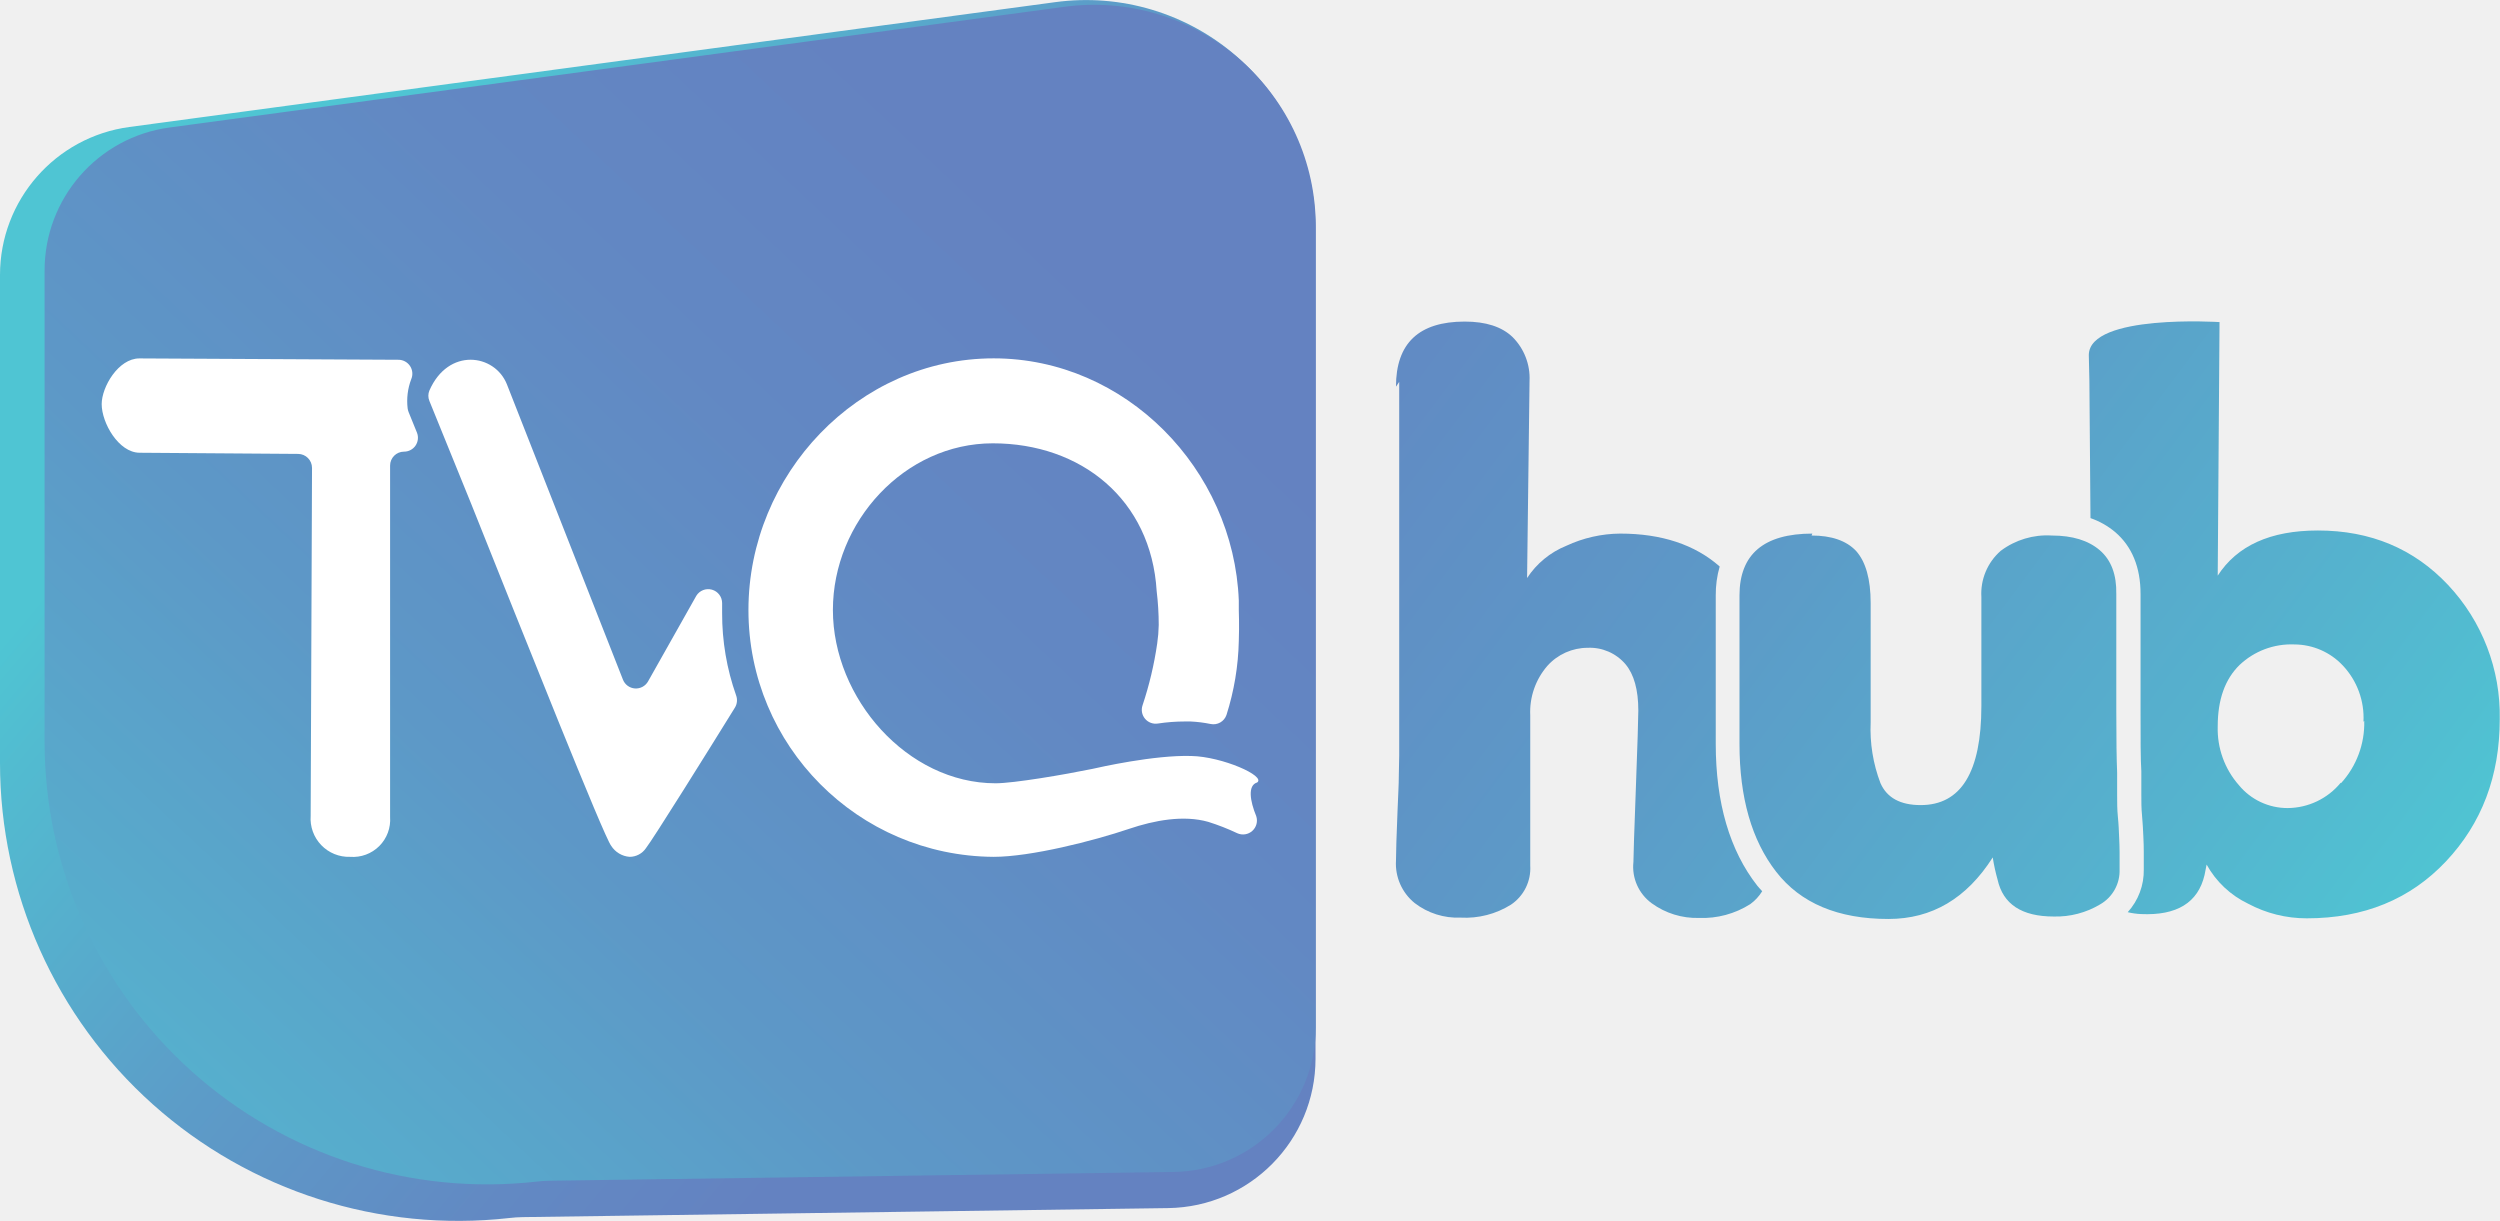
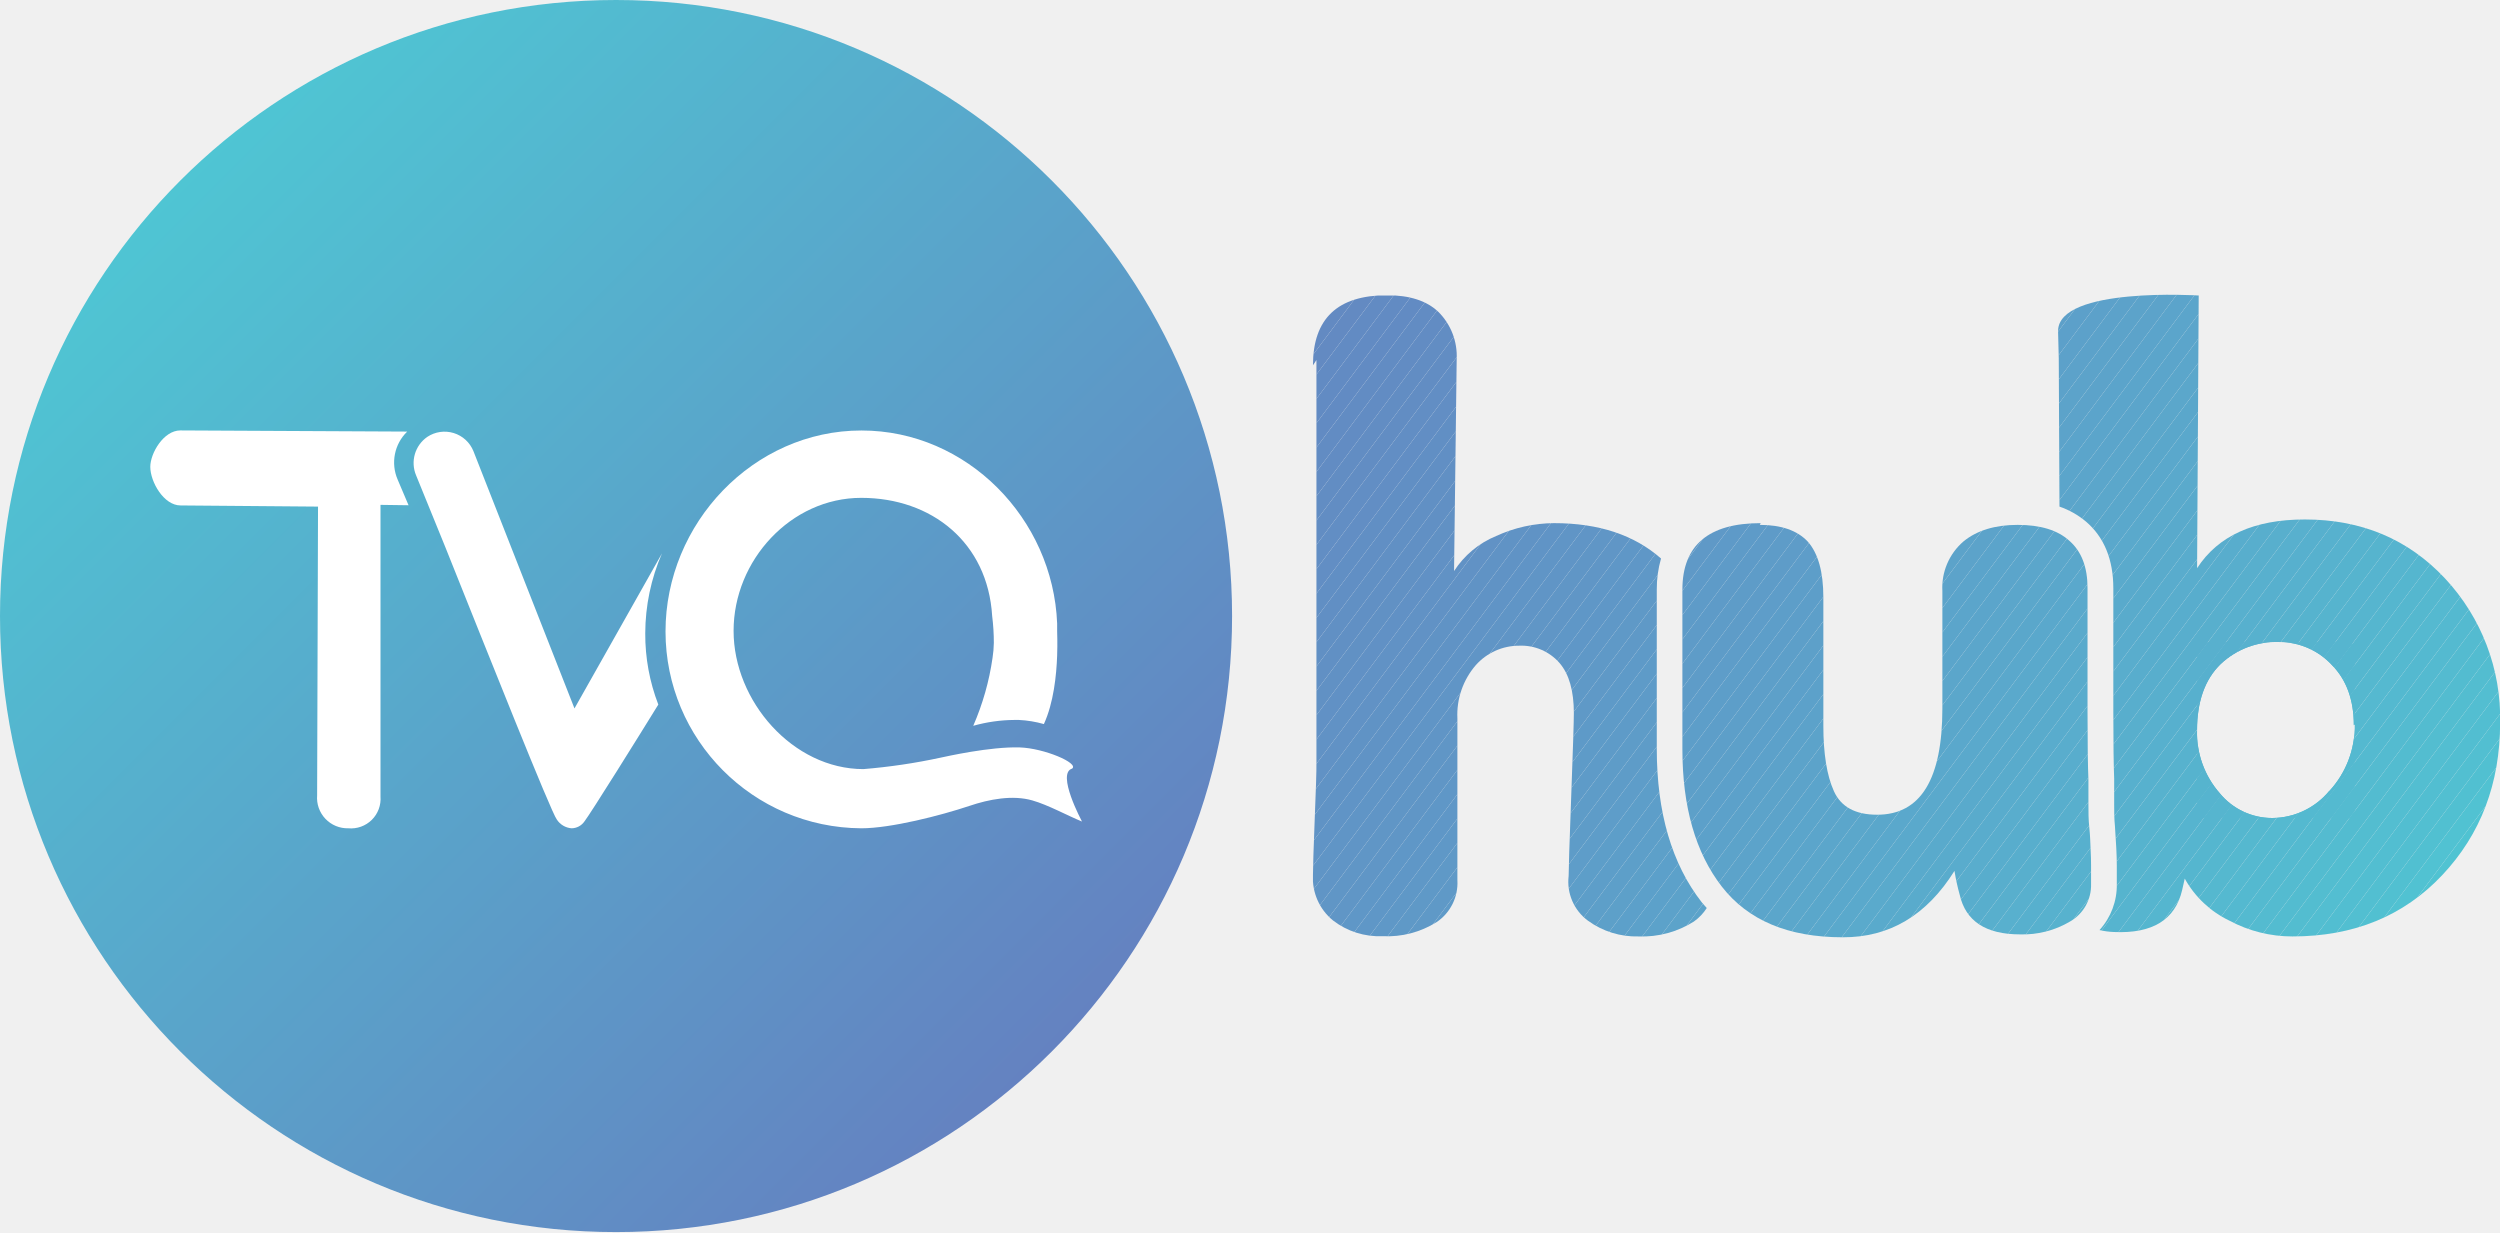
- <svg xmlns="http://www.w3.org/2000/svg" xmlns:xlink="http://www.w3.org/1999/xlink" viewBox="0 0 387.47 189.23">
+ <svg xmlns="http://www.w3.org/2000/svg" id="Layer_1" data-name="Layer 1" viewBox="0 0 388.57 191.5">
  <defs>
-     <style>
-             .cls-1{fill:url(#linear-gradient);}.cls-2{fill:url(#linear-gradient-2);}.cls-3{fill:url(#linear-gradient-3);}.cls-4{fill:url(#linear-gradient-4);}.cls-5{fill:url(#linear-gradient-5);}.cls-6{fill:#fff;}
-         </style>
-     <linearGradient id="linear-gradient" x1="23.32" y1="19.11" x2="209.73" y2="175.69" gradientUnits="userSpaceOnUse">
-       <stop offset="0.14" stop-color="#4fc5d3" />
-       <stop offset="0.2" stop-color="#52bbd0" />
-       <stop offset="0.42" stop-color="#5c9cc8" />
-       <stop offset="0.61" stop-color="#6289c3" />
-       <stop offset="0.74" stop-color="#6482c1" />
-     </linearGradient>
-     <linearGradient id="linear-gradient-2" x1="1.58" y1="211.02" x2="200.03" y2="-0.05" gradientUnits="userSpaceOnUse">
+     <style>.cls-1{fill:none;}.cls-2{clip-path:url(#clip-path);}.cls-3{fill:#56b4ce;}.cls-4{fill:#56b3ce;}.cls-5{fill:#57b2ce;}.cls-6{fill:#57b1ce;}.cls-7{fill:#57b0ce;}.cls-8{fill:#58b0ce;}.cls-9{fill:#58afcd;}.cls-10{fill:#58aecd;}.cls-11{fill:#58adcd;}.cls-12{fill:#59adcd;}.cls-13{fill:#59accd;}.cls-14{fill:#59abcc;}.cls-15{fill:#59aacc;}.cls-16{fill:#5aaacc;}.cls-17{fill:#5aa9cc;}.cls-18{fill:#5aa8cc;}.cls-19{fill:#5aa7cb;}.cls-20{fill:#5ba7cb;}.cls-21{fill:#5ba6cb;}.cls-22{fill:#5ba5cb;}.cls-23{fill:#5ba4cb;}.cls-24{fill:#5ca3ca;}.cls-25{fill:#5ca2ca;}.cls-26{fill:#5ca1ca;}.cls-27{fill:#5ca0ca;}.cls-28{fill:#5da0c9;}.cls-29{fill:#5d9fc9;}.cls-30{fill:#5d9ec9;}.cls-31{fill:#5e9dc9;}.cls-32{fill:#5e9cc8;}.cls-33{fill:#5e9bc8;}.cls-34{fill:#5e9ac8;}.cls-35{fill:#5f99c7;}.cls-36{fill:#5f98c7;}.cls-37{clip-path:url(#clip-path-2);}.cls-38{fill:#5f97c7;}.cls-39{fill:#6096c6;}.cls-40{fill:#6095c6;}.cls-41{fill:#6094c6;}.cls-42{fill:#6093c5;}.cls-43{fill:#6192c5;}.cls-44{fill:#6191c5;}.cls-45{fill:#6191c4;}.cls-46{fill:#6190c4;}.cls-47{fill:#618fc4;}.cls-48{fill:#628ec4;}.cls-49{fill:#628dc3;}.cls-50{fill:#628cc3;}.cls-51{fill:#628bc3;}.cls-52{fill:#638ac2;}.cls-53{fill:#6389c2;}.cls-54{clip-path:url(#clip-path-3);}.cls-55{fill:#53bcd0;}.cls-56{fill:#54bbd0;}.cls-57{fill:#54bad0;}.cls-58{fill:#54b9d0;}.cls-59{fill:#55b9d0;}.cls-60{fill:#55b8cf;}.cls-61{fill:#55b7cf;}.cls-62{fill:#55b6cf;}.cls-63{fill:#56b5cf;}.cls-64{fill:#56b4cf;}.cls-65{fill:#4fc5d3;}.cls-66{fill:#50c3d2;}.cls-67{fill:#51c2d2;}.cls-68{fill:#51c0d1;}.cls-69{fill:#52bfd1;}.cls-70{fill:#52bed1;}.cls-71{fill:#53bed1;}.cls-72{fill:#53bdd0;}.cls-73{fill:url(#linear-gradient);}.cls-74{fill:#fff;}</style>
+     <clipPath id="clip-path" transform="translate(-5.71 -3.26)">
+       <path class="cls-1" d="M279.23,84.84q5,0,7.44,2.58c1.62,1.81,2.44,4.71,2.44,8.69v19.94c0,4.34.54,7.74,1.64,10.18s3.33,3.66,6.72,3.66q10.14,0,10.14-16.55V95.15a9.49,9.49,0,0,1,3.27-7.73q3.14-2.58,8.44-2.58t8,2.45q2.85,2.46,2.85,7.35V113.9c0,4.95.05,8.46.14,10.55v3.74c0,1.22,0,2.47.14,3.74s.15,2.38.2,3.33.07,1.8.07,2.52v2.86a6.5,6.5,0,0,1-3.27,5.85,14.32,14.32,0,0,1-7.76,2q-8,0-9.39-6.17a33.22,33.22,0,0,1-.81-3.7Q303,149,292.1,148.94q-12.66,0-18.78-7.89t-6.12-21.37V94.91q0-10.34,12.17-10.34Z" />
+     </clipPath>
+     <clipPath id="clip-path-2" transform="translate(-5.71 -3.26)">
+       <path class="cls-1" d="M263.22,119.68V94.91a17.16,17.16,0,0,1,.66-4.84c-4.14-3.65-9.66-5.5-16.62-5.5a21.73,21.73,0,0,0-9,2,14.17,14.17,0,0,0-6.55,5.45q.41-32.25.41-32.94a9.69,9.69,0,0,0-2.84-7.34q-2.72-2.6-8-2.59-11.5,0-11.5,10.89l.54-.82v62.46c0,.73,0,1.84-.06,3.34s-.12,3.38-.21,5.65-.16,4.1-.2,5.51-.07,2.43-.07,3.06a8.49,8.49,0,0,0,3.11,7.08,11.78,11.78,0,0,0,7.71,2.45,14.41,14.41,0,0,0,8.39-2.18,7.34,7.34,0,0,0,3.24-6.53V114.92a11.78,11.78,0,0,1,2.88-8.3,9,9,0,0,1,6.72-3,7.87,7.87,0,0,1,6.31,2.73c1.46,1.72,2.19,4.31,2.19,7.75q0,1.91-.41,12.93t-.4,12.39a7.52,7.52,0,0,0,3,6.94,12.8,12.8,0,0,0,7.89,2.45,15,15,0,0,0,8.58-2.32,7.49,7.49,0,0,0,2-2.1c-.26-.31-.54-.58-.79-.9C265.56,137.54,263.22,129.53,263.22,119.68Z" />
+     </clipPath>
+     <clipPath id="clip-path-3" transform="translate(-5.71 -3.26)">
+       <path class="cls-1" d="M347.45,49.19s-21.77-1.4-21.86,5.49L325.7,59l.11,23a12.93,12.93,0,0,1,4.12,2.33c2.82,2.41,4.25,5.9,4.25,10.36V113.9c0,4.88.05,8.37.13,10.37v3.92c0,1.13,0,2.3.12,3.46.09,1.31.16,2.44.21,3.42s.08,1.93.08,2.71v2.86a10.36,10.36,0,0,1-2.69,7.18,11.89,11.89,0,0,0,2.23.3q9,.42,10.62-6.53l.4-1.77a15.68,15.68,0,0,0,6.95,6.54,20.66,20.66,0,0,0,9.79,2.45q14.3,0,23.28-9.53t9-23.68a31.82,31.82,0,0,0-8.58-22.45Q377.15,84,363.94,84q-11.83,0-16.74,7.57m20.55,34.61a11.59,11.59,0,0,1-8.85,4.22,10.52,10.52,0,0,1-8.16-3.83,14.22,14.22,0,0,1-3.54-9.84q0-6.7,3.67-10.26a12.58,12.58,0,0,1,9.12-3.42,11.14,11.14,0,0,1,8.17,3.58q3.39,3.44,3.4,9.35l.14-.14A14.88,14.88,0,0,1,367.75,126.21Z" />
+     </clipPath>
+     <linearGradient id="linear-gradient" x1="28.04" y1="28.04" x2="163.45" y2="163.45" gradientUnits="userSpaceOnUse">
      <stop offset="0" stop-color="#4fc5d3" />
-       <stop offset="0.14" stop-color="#55b3ce" />
-       <stop offset="0.4" stop-color="#5d98c7" />
-       <stop offset="0.64" stop-color="#6288c3" />
-       <stop offset="0.82" stop-color="#6482c1" />
-     </linearGradient>
-     <linearGradient id="linear-gradient-3" x1="364.47" y1="158.53" x2="168.88" y2="12.27" gradientUnits="userSpaceOnUse">
-       <stop offset="0" stop-color="#4fc5d3" />
-       <stop offset="0.17" stop-color="#55b3ce" />
-       <stop offset="0.5" stop-color="#5d98c7" />
-       <stop offset="0.78" stop-color="#6288c3" />
      <stop offset="1" stop-color="#6482c1" />
    </linearGradient>
-     <linearGradient id="linear-gradient-4" x1="345.02" y1="184.53" x2="149.44" y2="38.27" xlink:href="#linear-gradient-3" />
-     <linearGradient id="linear-gradient-5" x1="384.74" y1="131.43" x2="189.15" y2="-14.83" xlink:href="#linear-gradient-3" />
  </defs>
-   <g id="Layer_2" data-name="Layer 2">
-     <g id="Layer_1-2" data-name="Layer 1">
-       <path class="cls-1" d="M181.06,187.24,81,188.64a20.76,20.76,0,0,0-2.08.14A71,71,0,0,1,0,118.23V42.62A23.15,23.15,0,0,1,20.06,19.68L163.57.33a35.56,35.56,0,0,1,40.32,35.25V164.09A23.16,23.16,0,0,1,181.06,187.24Z" />
-       <path class="cls-2" d="M181.84,181.64,85.12,183a19.2,19.2,0,0,0-2,.14A68.59,68.59,0,0,1,6.91,115v-73A22.36,22.36,0,0,1,26.28,19.76L164.93,1.06a34.36,34.36,0,0,1,39,34.05V159.27A22.36,22.36,0,0,1,181.84,181.64Z" />
-       <path class="cls-3" d="M280.77,83q4.64,0,6.9,2.39c1.5,1.68,2.26,4.37,2.26,8.06v18.5a23.52,23.52,0,0,0,1.52,9.43c1,2.27,3.09,3.4,6.23,3.4q9.4,0,9.41-15.35V92.55a8.81,8.81,0,0,1,3-7.18A11.94,11.94,0,0,1,318,83q4.79,0,7.44,2.28T328,92.07v17.86q0,6.88.13,9.78v3.47c0,1.14,0,2.29.12,3.47s.15,2.21.19,3.09.07,1.67.07,2.34v2.65a6,6,0,0,1-3,5.43,13.33,13.33,0,0,1-7.2,1.89q-7.44,0-8.71-5.72a29.5,29.5,0,0,1-.75-3.44q-6.06,9.54-16.16,9.54-11.73,0-17.41-7.32t-5.68-19.82v-23q0-9.58,11.29-9.59Z" />
-       <path class="cls-4" d="M265.92,115.29v-23a15.88,15.88,0,0,1,.61-4.49c-3.83-3.38-9-5.1-15.42-5.1a20.1,20.1,0,0,0-8.35,1.89,13.14,13.14,0,0,0-6.08,5q.38-29.91.38-30.54a9,9,0,0,0-2.64-6.82q-2.5-2.39-7.4-2.39-10.67,0-10.66,10.09l.5-.75v57.93q0,1-.06,3.09c0,1.39-.11,3.13-.19,5.24s-.15,3.8-.19,5.11-.06,2.25-.06,2.84a7.85,7.85,0,0,0,2.88,6.56,10.92,10.92,0,0,0,7.15,2.27,13.31,13.31,0,0,0,7.78-2,6.79,6.79,0,0,0,3-6.06V110.88a10.92,10.92,0,0,1,2.67-7.7,8.4,8.4,0,0,1,6.23-2.78,7.28,7.28,0,0,1,5.85,2.53q2,2.38,2,7.19,0,1.77-.38,12t-.38,11.48A7,7,0,0,0,256,140a11.88,11.88,0,0,0,7.32,2.27,13.84,13.84,0,0,0,7.95-2.14,7,7,0,0,0,1.85-2c-.24-.28-.51-.54-.74-.83C268.09,131.85,265.92,124.42,265.92,115.29Z" />
-       <path class="cls-5" d="M344,49.92s-20.18-1.3-20.26,5.09l.09,4L324,80.3a12.14,12.14,0,0,1,3.82,2.16c2.62,2.24,3.94,5.47,3.94,9.61v17.86c0,4.52,0,7.76.12,9.62v3.63c0,1,0,2.13.11,3.21s.15,2.27.2,3.17.07,1.8.07,2.52v2.65a9.58,9.58,0,0,1-2.49,6.65,10.88,10.88,0,0,0,2.06.29q8.34.38,9.85-6.06L342,134a14.47,14.47,0,0,0,6.43,6.06,19.2,19.2,0,0,0,9.09,2.27q13.26,0,21.58-8.83t8.33-22a29.55,29.55,0,0,0-8-20.83q-7.95-8.45-20.19-8.45-11,0-15.52,7m19.05,32.11a10.74,10.74,0,0,1-8.2,3.91,9.76,9.76,0,0,1-7.57-3.55,13.19,13.19,0,0,1-3.28-9.13q0-6.21,3.4-9.51a11.65,11.65,0,0,1,8.46-3.17,10.35,10.35,0,0,1,7.57,3.31,11.82,11.82,0,0,1,3.16,8.68l.12-.13A13.8,13.8,0,0,1,362.86,121.35Z" />
-       <path class="cls-6" d="M64.63,67.07l-1.3-3.2a2.65,2.65,0,0,1-.15-.57,9.54,9.54,0,0,1,.56-4.54,2.16,2.16,0,0,0-2-3l-40.14-.21c-3.26,0-5.84,4.43-5.84,7.08,0,2.91,2.62,7.52,5.87,7.54l24.58.18a2.17,2.17,0,0,1,2.15,2.17l-.21,53.92a5.93,5.93,0,0,0,6.11,6.36,5.77,5.77,0,0,0,6.2-6.18l0-54.46A2.16,2.16,0,0,1,62.61,70h0A2.15,2.15,0,0,0,64.63,67.07Z" />
-       <path class="cls-6" d="M111.92,95c0-.51,0-1,0-1.54a2.16,2.16,0,0,0-4-1.12l-7.48,13.27a2.16,2.16,0,0,1-3.89-.27l-18-45.81c-1.91-4.7-9.07-5.7-12,1a2.09,2.09,0,0,0,0,1.61l6.5,16c8.26,20.67,20.59,51.63,21.67,52.94a3.71,3.71,0,0,0,2.86,1.72,3.06,3.06,0,0,0,2.53-1.34c1.09-1.37,9.83-15.38,13.8-21.8a2.18,2.18,0,0,0,.18-1.88A38,38,0,0,1,111.92,95Z" />
-       <path class="cls-6" d="M194.85,121.27c1.38-1-5.43-4-10.19-4.1-5.76-.18-14.34,1.77-15.36,2-4.27.88-12.18,2.23-15,2.23-13.67,0-25.21-13.17-25.21-26.86s11.12-25.83,24.78-25.83,24.54,8.67,25.4,22.91a44,44,0,0,1,.32,5.24,23.08,23.08,0,0,1-.24,2.89,55.21,55.21,0,0,1-2.27,9.57,2.15,2.15,0,0,0,2.37,2.82,28,28,0,0,1,4.2-.32h.85a20.31,20.31,0,0,1,3.13.39,2.14,2.14,0,0,0,2.46-1.4A40.71,40.71,0,0,0,192,99.33c.09-2.58,0-4.44,0-4.75,0-.51,0-1,0-1.5-.79-20.36-17.54-37.54-38-37.54-21,0-38,18-38,39a38.24,38.24,0,0,0,38,38.26c5.75,0,15.47-2.47,21-4.34,3.9-1.32,8.44-2.17,12.27-1.08a34.83,34.83,0,0,1,4.49,1.76,2.16,2.16,0,0,0,2.94-2.65C193.74,124.15,193.34,121.72,194.85,121.27Z" />
-     </g>
+   <g class="cls-2">
+     <polygon class="cls-3" points="323.01 145.68 325.03 142.99 325.03 145.68 323.01 145.68" />
+     <polygon class="cls-4" points="320.19 145.68 325.03 139.2 325.03 142.99 323.01 145.68 320.19 145.68" />
+     <polygon class="cls-5" points="317.36 145.68 325.03 135.42 325.03 139.2 320.19 145.68 317.36 145.68" />
+     <polygon class="cls-6" points="314.53 145.68 325.03 131.64 325.03 135.42 317.36 145.68 314.53 145.68" />
+     <polygon class="cls-7" points="311.7 145.68 325.03 127.86 325.03 131.64 314.53 145.68 311.7 145.68" />
+     <polygon class="cls-8" points="308.88 145.68 325.03 124.08 325.03 127.86 311.7 145.68 308.88 145.68" />
+     <polygon class="cls-9" points="306.05 145.68 325.03 120.29 325.03 124.08 308.88 145.68 306.05 145.68" />
+     <polygon class="cls-10" points="303.22 145.68 325.03 116.51 325.03 120.29 306.05 145.68 303.22 145.68" />
+     <polygon class="cls-11" points="300.39 145.68 325.03 112.73 325.03 116.51 303.22 145.68 300.39 145.68" />
+     <polygon class="cls-12" points="297.56 145.68 325.03 108.95 325.03 112.73 300.39 145.68 297.56 145.68" />
+     <polygon class="cls-13" points="294.73 145.68 325.03 105.17 325.03 108.95 297.56 145.68 294.73 145.68" />
+     <polygon class="cls-14" points="291.91 145.68 325.03 101.39 325.03 105.17 294.73 145.68 291.91 145.68" />
+     <polygon class="cls-15" points="289.08 145.68 325.03 97.6 325.03 101.39 291.91 145.68 289.08 145.68" />
+     <polygon class="cls-16" points="286.25 145.68 325.03 93.82 325.03 97.6 289.08 145.68 286.25 145.68" />
+     <polygon class="cls-17" points="283.42 145.68 325.03 90.04 325.03 93.82 286.25 145.68 283.42 145.68" />
+     <polygon class="cls-18" points="280.59 145.68 325.03 86.26 325.03 90.04 283.42 145.68 280.59 145.68" />
+     <polygon class="cls-19" points="277.77 145.68 325.03 82.47 325.03 86.26 280.59 145.68 277.77 145.68" />
+     <polygon class="cls-20" points="274.94 145.68 323.07 81.31 325.03 81.31 325.03 82.47 277.77 145.68 274.94 145.68" />
+     <polygon class="cls-21" points="272.11 145.68 320.25 81.31 323.07 81.31 274.94 145.68 272.11 145.68" />
+     <polygon class="cls-22" points="269.28 145.68 317.42 81.31 320.25 81.31 272.11 145.68 269.28 145.68" />
+     <polygon class="cls-22" points="268.32 145.68 267.12 144.79 314.59 81.31 317.42 81.31 269.28 145.68 268.32 145.68" />
+     <polygon class="cls-23" points="267.12 144.79 265.31 143.43 311.76 81.31 314.59 81.31 267.12 144.79" />
+     <polygon class="cls-24" points="265.31 143.43 263.5 142.07 308.93 81.31 311.76 81.31 265.31 143.43" />
+     <polygon class="cls-24" points="263.5 142.07 261.68 140.72 306.11 81.31 308.93 81.31 263.5 142.07" />
+     <polygon class="cls-25" points="261.68 140.72 261.48 140.57 261.48 137.21 303.28 81.31 306.11 81.31 261.68 140.72" />
+     <polygon class="cls-26" points="261.48 133.42 300.45 81.31 303.28 81.31 261.48 137.21 261.48 133.42" />
+     <polygon class="cls-27" points="261.48 129.64 297.62 81.31 300.45 81.31 261.48 133.42 261.48 129.64" />
+     <polygon class="cls-28" points="261.48 125.86 294.79 81.31 297.62 81.31 261.48 129.64 261.48 125.86" />
+     <polygon class="cls-29" points="261.48 122.08 291.96 81.31 294.79 81.31 261.48 125.86 261.48 122.08" />
+     <polygon class="cls-30" points="261.48 118.3 289.14 81.31 291.96 81.31 261.48 122.08 261.48 118.3" />
+     <polygon class="cls-30" points="261.48 114.52 286.31 81.31 289.14 81.31 261.48 118.3 261.48 114.52" />
+     <polygon class="cls-31" points="261.48 110.73 283.48 81.31 286.31 81.31 261.48 114.52 261.48 110.73" />
+     <polygon class="cls-32" points="261.48 106.95 280.65 81.31 283.48 81.31 261.48 110.73 261.48 106.95" />
+     <polygon class="cls-32" points="261.48 103.17 277.82 81.31 280.65 81.31 261.48 106.95 261.48 103.17" />
+     <polygon class="cls-33" points="261.48 99.39 275 81.31 277.82 81.31 261.48 103.17 261.48 99.39" />
+     <polygon class="cls-33" points="261.48 95.61 272.17 81.31 275 81.31 261.48 99.39 261.48 95.61" />
+     <polygon class="cls-34" points="261.48 91.82 269.34 81.31 272.17 81.31 261.48 95.61 261.48 91.82" />
+     <polygon class="cls-35" points="261.48 88.04 266.51 81.31 269.34 81.31 261.48 91.82 261.48 88.04" />
+     <polygon class="cls-35" points="261.48 84.26 263.68 81.31 266.51 81.31 261.48 88.04 261.48 84.26" />
+     <polygon class="cls-36" points="263.68 81.31 261.48 84.26 261.48 81.31 263.68 81.31" />
  </g>
+   <g class="cls-37">
+     <polygon class="cls-23" points="263.73 145.55 265.26 143.5 265.26 145.55 263.73 145.55" />
+     <polygon class="cls-24" points="260.9 145.55 265.26 139.72 265.26 143.5 263.73 145.55 260.9 145.55" />
+     <polygon class="cls-24" points="258.07 145.55 265.26 135.94 265.26 139.72 260.9 145.55 258.07 145.55" />
+     <polygon class="cls-25" points="255.24 145.55 265.26 132.16 265.26 135.94 258.07 145.55 255.24 145.55" />
+     <polygon class="cls-26" points="252.41 145.55 265.26 128.38 265.26 132.16 255.24 145.55 252.41 145.55" />
+     <polygon class="cls-27" points="249.59 145.55 265.26 124.59 265.26 128.38 252.41 145.55 249.59 145.55" />
+     <polygon class="cls-28" points="246.76 145.55 265.26 120.81 265.26 124.59 249.59 145.55 246.76 145.55" />
+     <polygon class="cls-29" points="243.93 145.55 265.26 117.03 265.26 120.81 246.76 145.55 243.93 145.55" />
+     <polygon class="cls-30" points="241.1 145.55 265.26 113.25 265.26 117.03 243.93 145.55 241.1 145.55" />
+     <polygon class="cls-30" points="238.28 145.55 265.26 109.47 265.26 113.25 241.1 145.55 238.28 145.55" />
+     <polygon class="cls-31" points="235.45 145.55 265.26 105.69 265.26 109.47 238.28 145.55 235.45 145.55" />
+     <polygon class="cls-32" points="232.62 145.55 265.26 101.9 265.26 105.69 235.45 145.55 232.62 145.55" />
+     <polygon class="cls-32" points="229.79 145.55 265.26 98.12 265.26 101.9 232.62 145.55 229.79 145.55" />
+     <polygon class="cls-33" points="226.96 145.55 265.26 94.34 265.26 98.12 229.79 145.55 226.96 145.55" />
+     <polygon class="cls-33" points="224.13 145.55 265.26 90.56 265.26 94.34 226.96 145.55 224.13 145.55" />
+     <polygon class="cls-34" points="221.31 145.55 265.26 86.78 265.26 90.56 224.13 145.55 221.31 145.55" />
+     <polygon class="cls-35" points="218.48 145.55 265.26 82.99 265.26 86.78 221.31 145.55 218.48 145.55" />
+     <polygon class="cls-35" points="215.65 145.55 265.26 79.21 265.26 82.99 218.48 145.55 215.65 145.55" />
+     <polygon class="cls-36" points="212.82 145.55 265.26 75.43 265.26 79.21 215.65 145.55 212.82 145.55" />
+     <polygon class="cls-38" points="209.99 145.55 264.04 73.28 265.26 74.19 265.26 75.43 212.82 145.55 209.99 145.55" />
+     <polygon class="cls-38" points="207.17 145.55 262.22 71.92 264.04 73.28 209.99 145.55 207.17 145.55" />
+     <polygon class="cls-39" points="204.34 145.55 260.41 70.57 262.22 71.92 207.17 145.55 204.34 145.55" />
+     <polygon class="cls-39" points="204.07 142.13 258.6 69.21 260.41 70.57 204.34 145.55 204.07 145.55 204.07 142.13" />
+     <polygon class="cls-40" points="204.07 138.35 256.78 67.85 258.6 69.21 204.07 142.13 204.07 138.35" />
+     <polygon class="cls-40" points="204.07 134.57 254.97 66.5 256.78 67.85 204.07 138.35 204.07 134.57" />
+     <polygon class="cls-41" points="204.07 130.78 253.15 65.14 254.97 66.5 204.07 134.57 204.07 130.78" />
+     <polygon class="cls-42" points="204.07 127 251.34 63.78 253.15 65.14 204.07 130.78 204.07 127" />
+     <polygon class="cls-42" points="204.07 123.22 249.53 62.43 251.34 63.78 204.07 127 204.07 123.22" />
+     <polygon class="cls-43" points="204.07 119.44 247.71 61.07 249.53 62.43 204.07 123.22 204.07 119.44" />
+     <polygon class="cls-43" points="204.07 115.66 245.9 59.72 247.71 61.07 204.07 119.44 204.07 115.66" />
+     <polygon class="cls-44" points="204.07 111.88 244.09 58.36 245.9 59.72 204.07 115.66 204.07 111.88" />
+     <polygon class="cls-45" points="204.07 108.09 242.27 57 244.09 58.36 204.07 111.88 204.07 108.09" />
+     <polygon class="cls-46" points="204.07 104.31 240.46 55.65 242.27 57 204.07 108.09 204.07 104.31" />
+     <polygon class="cls-46" points="204.07 100.53 238.64 54.29 240.46 55.65 204.07 104.31 204.07 100.53" />
+     <polygon class="cls-47" points="204.07 96.75 236.83 52.93 238.64 54.29 204.07 100.53 204.07 96.75" />
+     <polygon class="cls-47" points="204.07 92.97 235.02 51.58 236.83 52.93 204.07 96.75 204.07 92.97" />
+     <polygon class="cls-48" points="204.07 89.18 233.2 50.22 235.02 51.58 204.07 92.97 204.07 89.18" />
+     <polygon class="cls-48" points="204.07 85.4 231.39 48.86 233.2 50.22 204.07 89.18 204.07 85.4" />
+     <polygon class="cls-49" points="204.07 81.62 229.57 47.51 231.39 48.86 204.07 85.4 204.07 81.62" />
+     <polygon class="cls-49" points="204.07 77.84 227.76 46.15 229.57 47.51 204.07 81.62 204.07 77.84" />
+     <polygon class="cls-50" points="204.07 74.06 225.1 45.93 227.47 45.93 227.76 46.15 204.07 77.84 204.07 74.06" />
+     <polygon class="cls-50" points="204.07 70.27 222.27 45.93 225.1 45.93 204.07 74.06 204.07 70.27" />
+     <polygon class="cls-51" points="204.07 66.49 219.44 45.93 222.27 45.93 204.07 70.27 204.07 66.49" />
+     <polygon class="cls-51" points="204.07 62.71 216.61 45.93 219.44 45.93 204.07 66.49 204.07 62.71" />
+     <polygon class="cls-51" points="204.07 58.93 213.79 45.93 216.61 45.93 204.07 62.71 204.07 58.93" />
+     <polygon class="cls-52" points="204.07 55.15 210.96 45.93 213.79 45.93 204.07 58.93 204.07 55.15" />
+     <polygon class="cls-52" points="204.07 51.37 208.13 45.93 210.96 45.93 204.07 55.15 204.07 51.37" />
+     <polygon class="cls-53" points="204.07 47.58 205.3 45.93 208.13 45.93 204.07 51.37 204.07 47.58" />
+     <polygon class="cls-53" points="205.3 45.93 204.07 47.58 204.07 45.93 205.3 45.93" />
+   </g>
+   <g class="cls-54">
+     <polygon class="cls-55" points="365.14 127.18 365.98 126.05 365.98 127.18 365.14 127.18" />
+     <polygon class="cls-56" points="362.31 127.18 365.98 122.26 365.98 126.05 365.14 127.18 362.31 127.18" />
+     <polygon class="cls-57" points="359.48 127.18 365.98 118.48 365.98 122.26 362.31 127.18 359.48 127.18" />
+     <polygon class="cls-58" points="356.65 127.18 365.98 114.7 365.98 118.48 359.48 127.18 356.65 127.18" />
+     <polygon class="cls-59" points="353.82 127.18 365.98 110.92 365.98 114.7 356.65 127.18 353.82 127.18" />
+     <polygon class="cls-60" points="351 127.18 365.98 107.14 365.98 110.92 353.82 127.18 351 127.18" />
+     <polygon class="cls-61" points="348.17 127.18 365.98 103.36 365.98 107.14 351 127.18 348.17 127.18" />
+     <polygon class="cls-62" points="345.34 127.18 365.64 100.03 365.98 100.28 365.98 103.36 348.17 127.18 345.34 127.18" />
+     <polygon class="cls-63" points="342.51 127.18 362.97 99.82 365.37 99.82 365.64 100.03 345.34 127.18 342.51 127.18" />
+     <polygon class="cls-64" points="342.12 127.18 341.49 126.71 341.49 124.77 360.14 99.82 362.97 99.82 342.51 127.18 342.12 127.18" />
+     <polygon class="cls-3" points="341.49 120.98 357.31 99.82 360.14 99.82 341.49 124.77 341.49 120.98" />
+     <polygon class="cls-4" points="341.49 117.2 354.48 99.82 357.31 99.82 341.49 120.98 341.49 117.2" />
+     <polygon class="cls-5" points="341.49 113.42 351.65 99.82 354.48 99.82 341.49 117.2 341.49 113.42" />
+     <polygon class="cls-6" points="341.49 109.64 348.83 99.82 351.65 99.82 341.49 113.42 341.49 109.64" />
+     <polygon class="cls-7" points="341.49 105.86 346 99.82 348.83 99.82 341.49 109.64 341.49 105.86" />
+     <polygon class="cls-8" points="341.49 102.07 343.17 99.82 346 99.82 341.49 105.86 341.49 102.07" />
+     <polygon class="cls-9" points="343.17 99.82 341.49 102.07 341.49 99.82 343.17 99.82" />
+     <polygon class="cls-65" points="376.85 145.55 388.57 129.87 388.57 145.55 376.85 145.55" />
+     <polygon class="cls-65" points="374.02 145.55 388.57 126.09 388.57 129.87 376.85 145.55 374.02 145.55" />
+     <polygon class="cls-66" points="371.19 145.55 388.57 122.31 388.57 126.09 374.02 145.55 371.19 145.55" />
+     <polygon class="cls-67" points="368.37 145.55 388.57 118.53 388.57 122.31 371.19 145.55 368.37 145.55" />
+     <polygon class="cls-68" points="365.54 145.55 388.57 114.75 388.57 118.53 368.37 145.55 365.54 145.55" />
+     <polygon class="cls-69" points="362.71 145.55 388.57 110.97 388.57 114.75 365.54 145.55 362.71 145.55" />
+     <polygon class="cls-70" points="359.88 145.55 388.57 107.18 388.57 110.97 362.71 145.55 359.88 145.55" />
+     <polygon class="cls-71" points="357.05 145.55 388.57 103.4 388.57 107.18 359.88 145.55 357.05 145.55" />
+     <polygon class="cls-72" points="354.23 145.55 388.57 99.62 388.57 103.4 357.05 145.55 354.23 145.55" />
+     <polygon class="cls-55" points="351.4 145.55 388.57 95.84 388.57 99.62 354.23 145.55 351.4 145.55" />
+     <polygon class="cls-56" points="348.57 145.55 388.57 92.06 388.57 95.84 351.4 145.55 348.57 145.55" />
+     <polygon class="cls-57" points="345.74 145.55 388.57 88.27 388.57 92.06 348.57 145.55 345.74 145.55" />
+     <polygon class="cls-58" points="342.91 145.55 388.57 84.49 388.57 88.27 345.74 145.55 342.91 145.55" />
+     <polygon class="cls-59" points="340.08 145.55 388.57 80.71 388.57 84.49 342.91 145.55 340.08 145.55" />
+     <polygon class="cls-60" points="337.26 145.55 388.57 76.93 388.57 80.71 340.08 145.55 337.26 145.55" />
+     <polygon class="cls-61" points="334.43 145.55 387.29 74.86 388.57 75.81 388.57 76.93 337.26 145.55 334.43 145.55" />
+     <polygon class="cls-62" points="331.6 145.55 385.48 73.5 387.29 74.86 334.43 145.55 331.6 145.55" />
+     <polygon class="cls-63" points="328.77 145.55 383.67 72.14 385.48 73.5 331.6 145.55 328.77 145.55" />
+     <polygon class="cls-64" points="325.94 145.55 381.85 70.79 383.67 72.14 328.77 145.55 325.94 145.55" />
+     <polygon class="cls-3" points="323.12 145.55 380.04 69.43 381.85 70.79 325.94 145.55 323.12 145.55" />
+     <polygon class="cls-4" points="320.77 145.55 320.46 145.31 378.22 68.07 380.04 69.43 323.12 145.55 320.77 145.55" />
+     <polygon class="cls-5" points="320.46 145.31 319.88 144.88 319.88 142.31 376.41 66.72 378.22 68.07 320.46 145.31" />
+     <polygon class="cls-6" points="319.88 138.53 374.6 65.36 376.41 66.72 319.88 142.31 319.88 138.53" />
+     <polygon class="cls-7" points="319.88 134.75 372.78 64 374.6 65.36 319.88 138.53 319.88 134.75" />
+     <polygon class="cls-8" points="319.88 130.97 370.97 62.65 372.78 64 319.88 134.75 319.88 130.97" />
+     <polygon class="cls-9" points="319.88 127.19 369.16 61.29 370.97 62.65 319.88 130.97 319.88 127.19" />
+     <polygon class="cls-10" points="319.88 123.4 367.34 59.94 369.16 61.29 319.88 127.19 319.88 123.4" />
+     <polygon class="cls-11" points="319.88 119.62 365.53 58.58 367.34 59.94 319.88 123.4 319.88 119.62" />
+     <polygon class="cls-12" points="319.88 115.84 363.71 57.22 365.53 58.58 319.88 119.62 319.88 115.84" />
+     <polygon class="cls-13" points="319.88 112.06 361.9 55.87 363.71 57.22 319.88 115.84 319.88 112.06" />
+     <polygon class="cls-14" points="319.88 108.28 360.09 54.51 361.9 55.87 319.88 112.06 319.88 108.28" />
+     <polygon class="cls-15" points="319.88 104.49 358.27 53.15 360.09 54.51 319.88 108.28 319.88 104.49" />
+     <polygon class="cls-16" points="319.88 100.71 356.46 51.8 358.27 53.15 319.88 104.49 319.88 100.71" />
+     <polygon class="cls-17" points="319.88 96.93 354.64 50.44 356.46 51.8 319.88 100.71 319.88 96.93" />
+     <polygon class="cls-18" points="319.88 93.15 352.83 49.08 354.64 50.44 319.88 96.93 319.88 93.15" />
+     <polygon class="cls-19" points="319.88 89.37 351.02 47.73 352.83 49.08 319.88 93.15 319.88 89.37" />
+     <polygon class="cls-20" points="319.88 85.58 349.2 46.37 351.02 47.73 319.88 89.37 319.88 85.58" />
+     <polygon class="cls-21" points="319.88 81.8 347.39 45.02 349.2 46.37 319.88 85.58 319.88 81.8" />
+     <polygon class="cls-22" points="319.88 78.02 344.92 44.53 346.74 44.53 347.39 45.02 319.88 81.8 319.88 78.02" />
+     <polygon class="cls-22" points="319.88 74.24 342.1 44.53 344.92 44.53 319.88 78.02 319.88 74.24" />
+     <polygon class="cls-23" points="319.88 70.46 339.27 44.53 342.1 44.53 319.88 74.24 319.88 70.46" />
+     <polygon class="cls-24" points="319.88 66.67 336.44 44.53 339.27 44.53 319.88 70.46 319.88 66.67" />
+     <polygon class="cls-24" points="319.88 62.89 333.61 44.53 336.44 44.53 319.88 66.67 319.88 62.89" />
+     <polygon class="cls-25" points="319.88 59.11 330.78 44.53 333.61 44.53 319.88 62.89 319.88 59.11" />
+     <polygon class="cls-26" points="319.88 55.33 327.96 44.53 330.78 44.53 319.88 59.11 319.88 55.33" />
+     <polygon class="cls-27" points="319.88 51.55 325.13 44.53 327.96 44.53 319.88 55.33 319.88 51.55" />
+     <polygon class="cls-28" points="319.88 47.77 322.3 44.53 325.13 44.53 319.88 51.55 319.88 47.77" />
+     <polygon class="cls-29" points="322.3 44.53 319.88 47.77 319.88 44.53 322.3 44.53" />
+   </g>
+   <rect class="cls-73" width="191.5" height="191.5" rx="95.75" />
+   <path class="cls-74" d="M67.52,77.81A6.69,6.69,0,0,1,69,70.34l-35.26-.18c-2.6,0-4.67,3.54-4.67,5.66,0,2.33,2.09,6,4.7,6L55.14,82,55,126.88A4.74,4.74,0,0,0,59.85,132a4.6,4.6,0,0,0,5-4.94l0-45.33,4.36.06Z" transform="translate(-5.71 -3.26)" />
+   <path class="cls-74" d="M106,101.71a31.38,31.38,0,0,1,2.6-12.44L95,113.37l-15.71-40a4.84,4.84,0,0,0-7.16-2.21,4.94,4.94,0,0,0-1.74,6l4.52,11.1c6.62,16.54,16.48,41.31,17.34,42.37A3,3,0,0,0,94.55,132a2.46,2.46,0,0,0,2-1.07c.91-1.15,8.57-13.44,11.48-18.16A30.37,30.37,0,0,1,106,101.71Z" transform="translate(-5.71 -3.26)" />
+   <path class="cls-74" d="M172.35,122.72c1.1-.84-4.35-3.17-8.15-3.29-4.62-.14-11.48,1.42-12.29,1.59a92.35,92.35,0,0,1-12,1.78c-10.94,0-20.18-10.54-20.18-21.49s8.9-20.67,19.84-20.67S159.23,87.58,159.92,99a33.46,33.46,0,0,1,.26,4.18,17,17,0,0,1-.2,2.32,40.93,40.93,0,0,1-3,10.57,24.16,24.16,0,0,1,6.41-.91h.68a17.19,17.19,0,0,1,3.89.64c1.52-3.32,1.95-7.59,2.06-10.64.07-2.05,0-3.55,0-3.8s0-.8,0-1.19c-.64-16.3-14-30-30.42-30-16.79,0-30.45,14.43-30.45,31.24A30.61,30.61,0,0,0,139.58,132c4.6,0,12.38-2,16.77-3.47,3.12-1.06,6.75-1.74,9.82-.86,2.46.7,5.45,2.36,7.71,3.28C173.88,130.92,169.85,123.46,172.35,122.72Z" transform="translate(-5.71 -3.26)" />
</svg>
